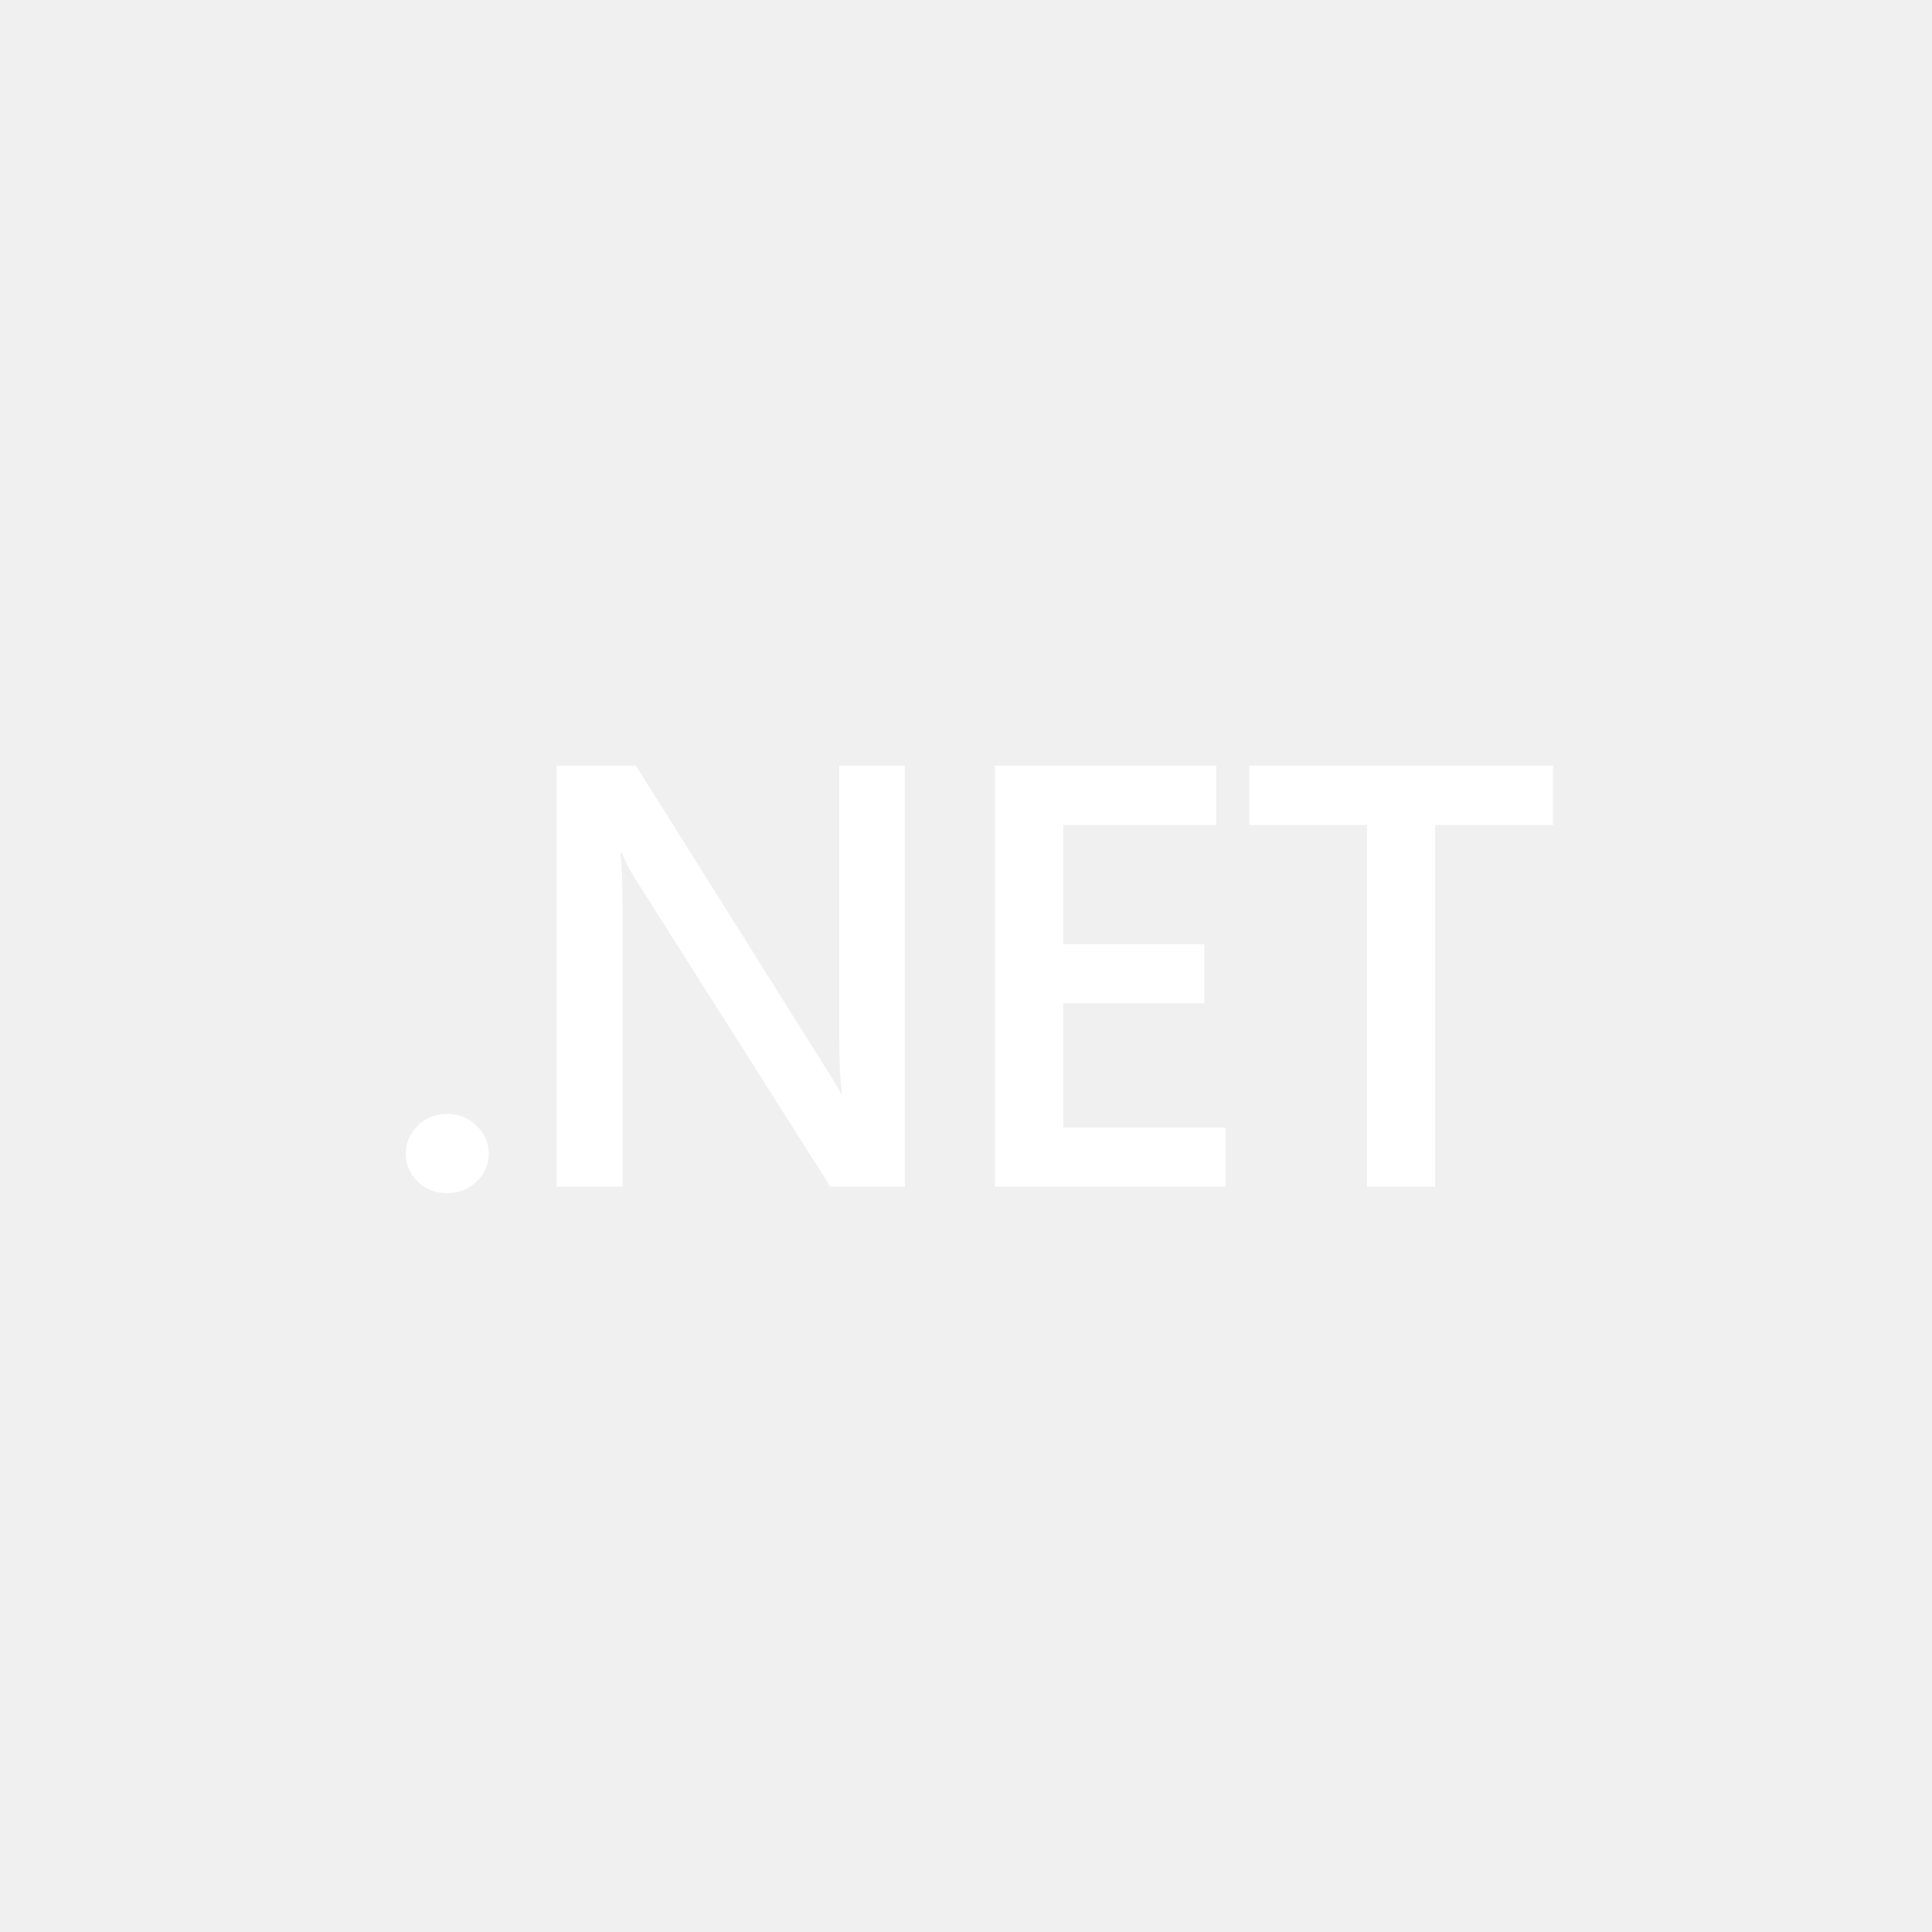
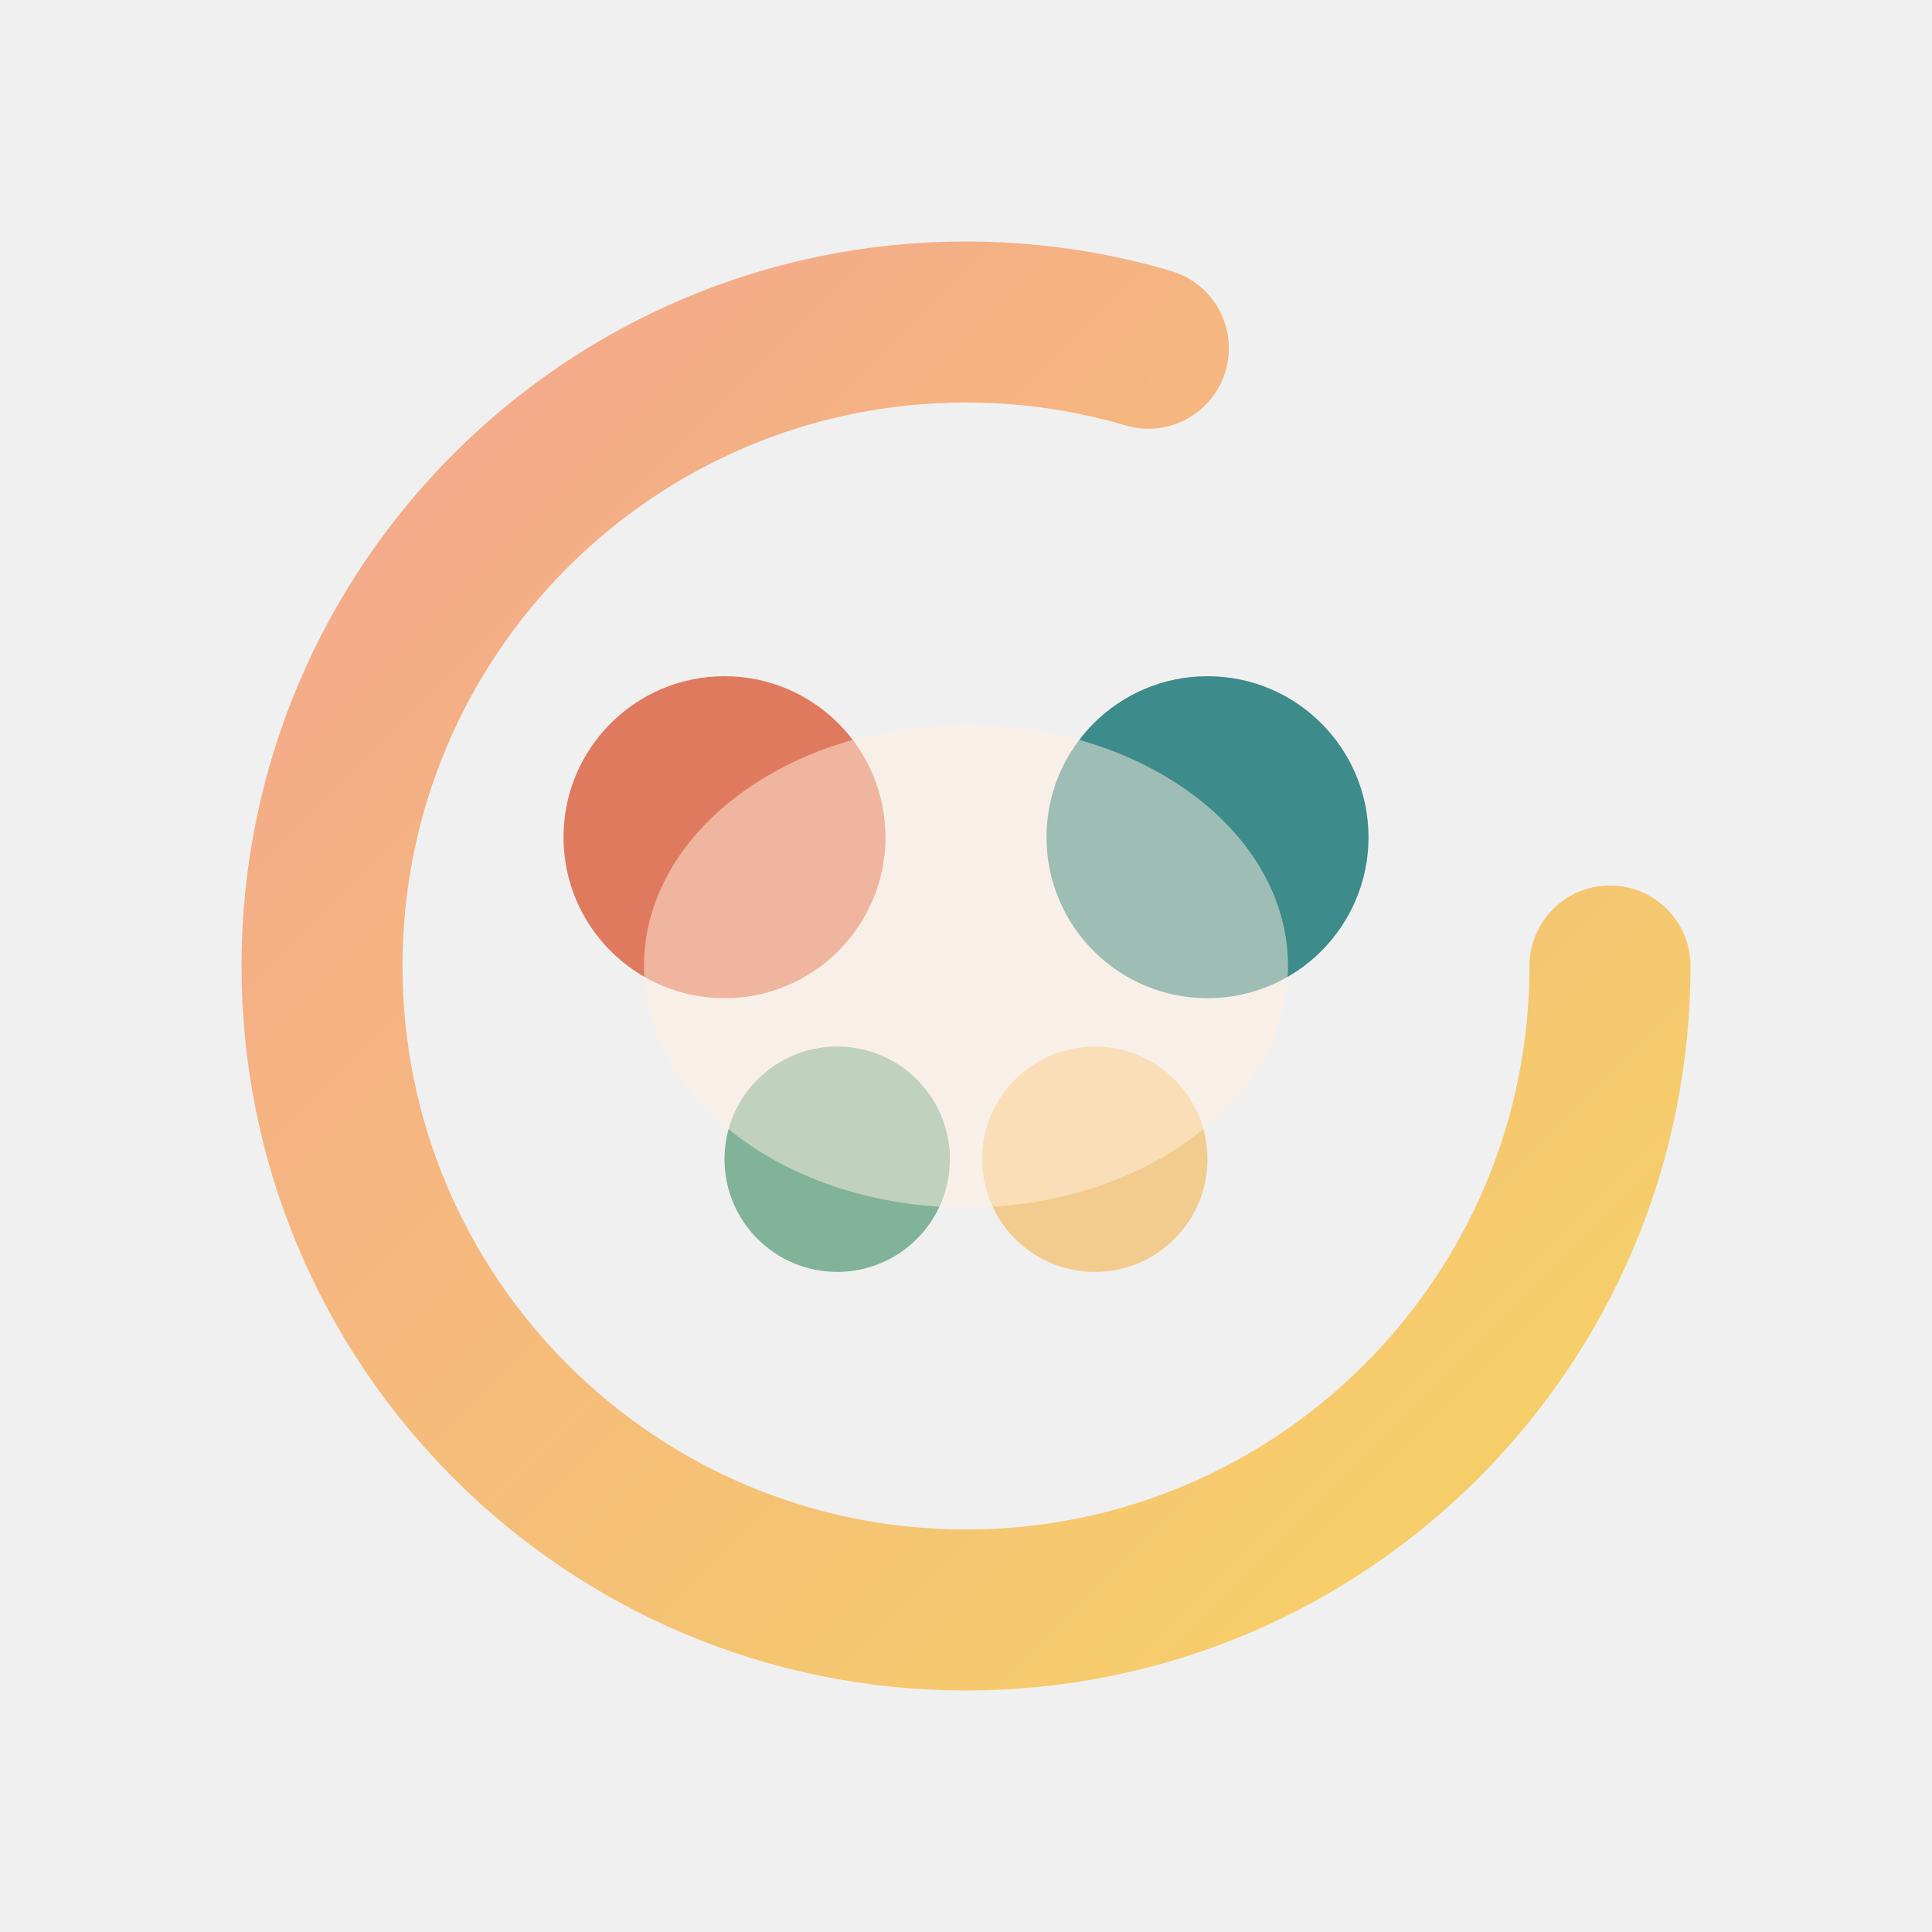
- <svg xmlns="http://www.w3.org/2000/svg" width="456" height="456" viewBox="0 0 456 456" version="1.1" xml:space="preserve" style="fill-rule:evenodd;clip-rule:evenodd;stroke-linejoin:round;stroke-miterlimit:2;">
-   <path d="m 105.5,281.609 c -2.703,0 -5.001,-0.9 -6.893,-2.702 -1.892,-1.848 -2.838,-4.042 -2.838,-6.582 0,-2.587 0.946,-4.804 2.838,-6.652 1.892,-1.848 4.19,-2.772 6.893,-2.772 2.748,0 5.068,0.924 6.96,2.772 1.937,1.848 2.906,4.064 2.906,6.652 0,2.54 -0.968,4.734 -2.906,6.582 -1.892,1.802 -4.212,2.702 -6.96,2.702 z" style="fill:#ffffff;fill-rule:nonzero;stroke-width:0.838" />
-   <path d="M 213.561,280.084 H 195.99 L 149.7,207.054 c -1.171,-1.848 -2.14,-3.765 -2.906,-5.751 h -0.406 c 0.361,2.125 0.541,6.675 0.541,13.65 v 65.132 h -15.543 v -99.36 h 18.719 l 44.737,71.298 c 1.892,2.957 3.109,4.989 3.649,6.098 h 0.27 c -0.45,-2.632 -0.676,-7.09 -0.676,-13.373 v -64.023 h 15.476 z" style="fill:#ffffff;fill-rule:nonzero;stroke-width:0.838" />
-   <path d="m 289.251,280.084 h -54.401 v -99.36 h 52.238 v 13.997 h -36.154 v 28.131 h 33.316 v 13.927 h -33.316 v 29.378 h 38.316 z" style="fill:#ffffff;fill-rule:nonzero;stroke-width:0.838" />
-   <path d="M 366.565,194.721 H 338.722 v 85.363 h -16.084 v -85.363 h -27.775 v -13.997 h 71.701 z" style="fill:#ffffff;fill-rule:nonzero;stroke-width:0.838" />
+ <svg xmlns="http://www.w3.org/2000/svg" width="1024" height="1024" viewBox="0 0 120 120">
+   <defs>
+     <linearGradient id="embrace" x1="0%" y1="0%" x2="100%" y2="100%">
+       <stop offset="0%" style="stop-color:#F4A68E" />
+       <stop offset="100%" style="stop-color:#F6D365" />
+     </linearGradient>
+   </defs>
+   <circle cx="60" cy="60" r="40" fill="none" stroke="url(#embrace)" stroke-width="10" stroke-linecap="round" stroke-dasharray="200 60" />
+   <circle cx="45" cy="52" r="10" fill="#E07A5F" />
+   <circle cx="75" cy="52" r="10" fill="#3D8B8B" />
+   <circle cx="52" cy="72" r="7" fill="#81B29A" />
+   <circle cx="68" cy="72" r="7" fill="#F2CC8F" />
+   <ellipse cx="60" cy="60" rx="20" ry="15" fill="#FFF0E0" opacity="0.5" />
</svg>
